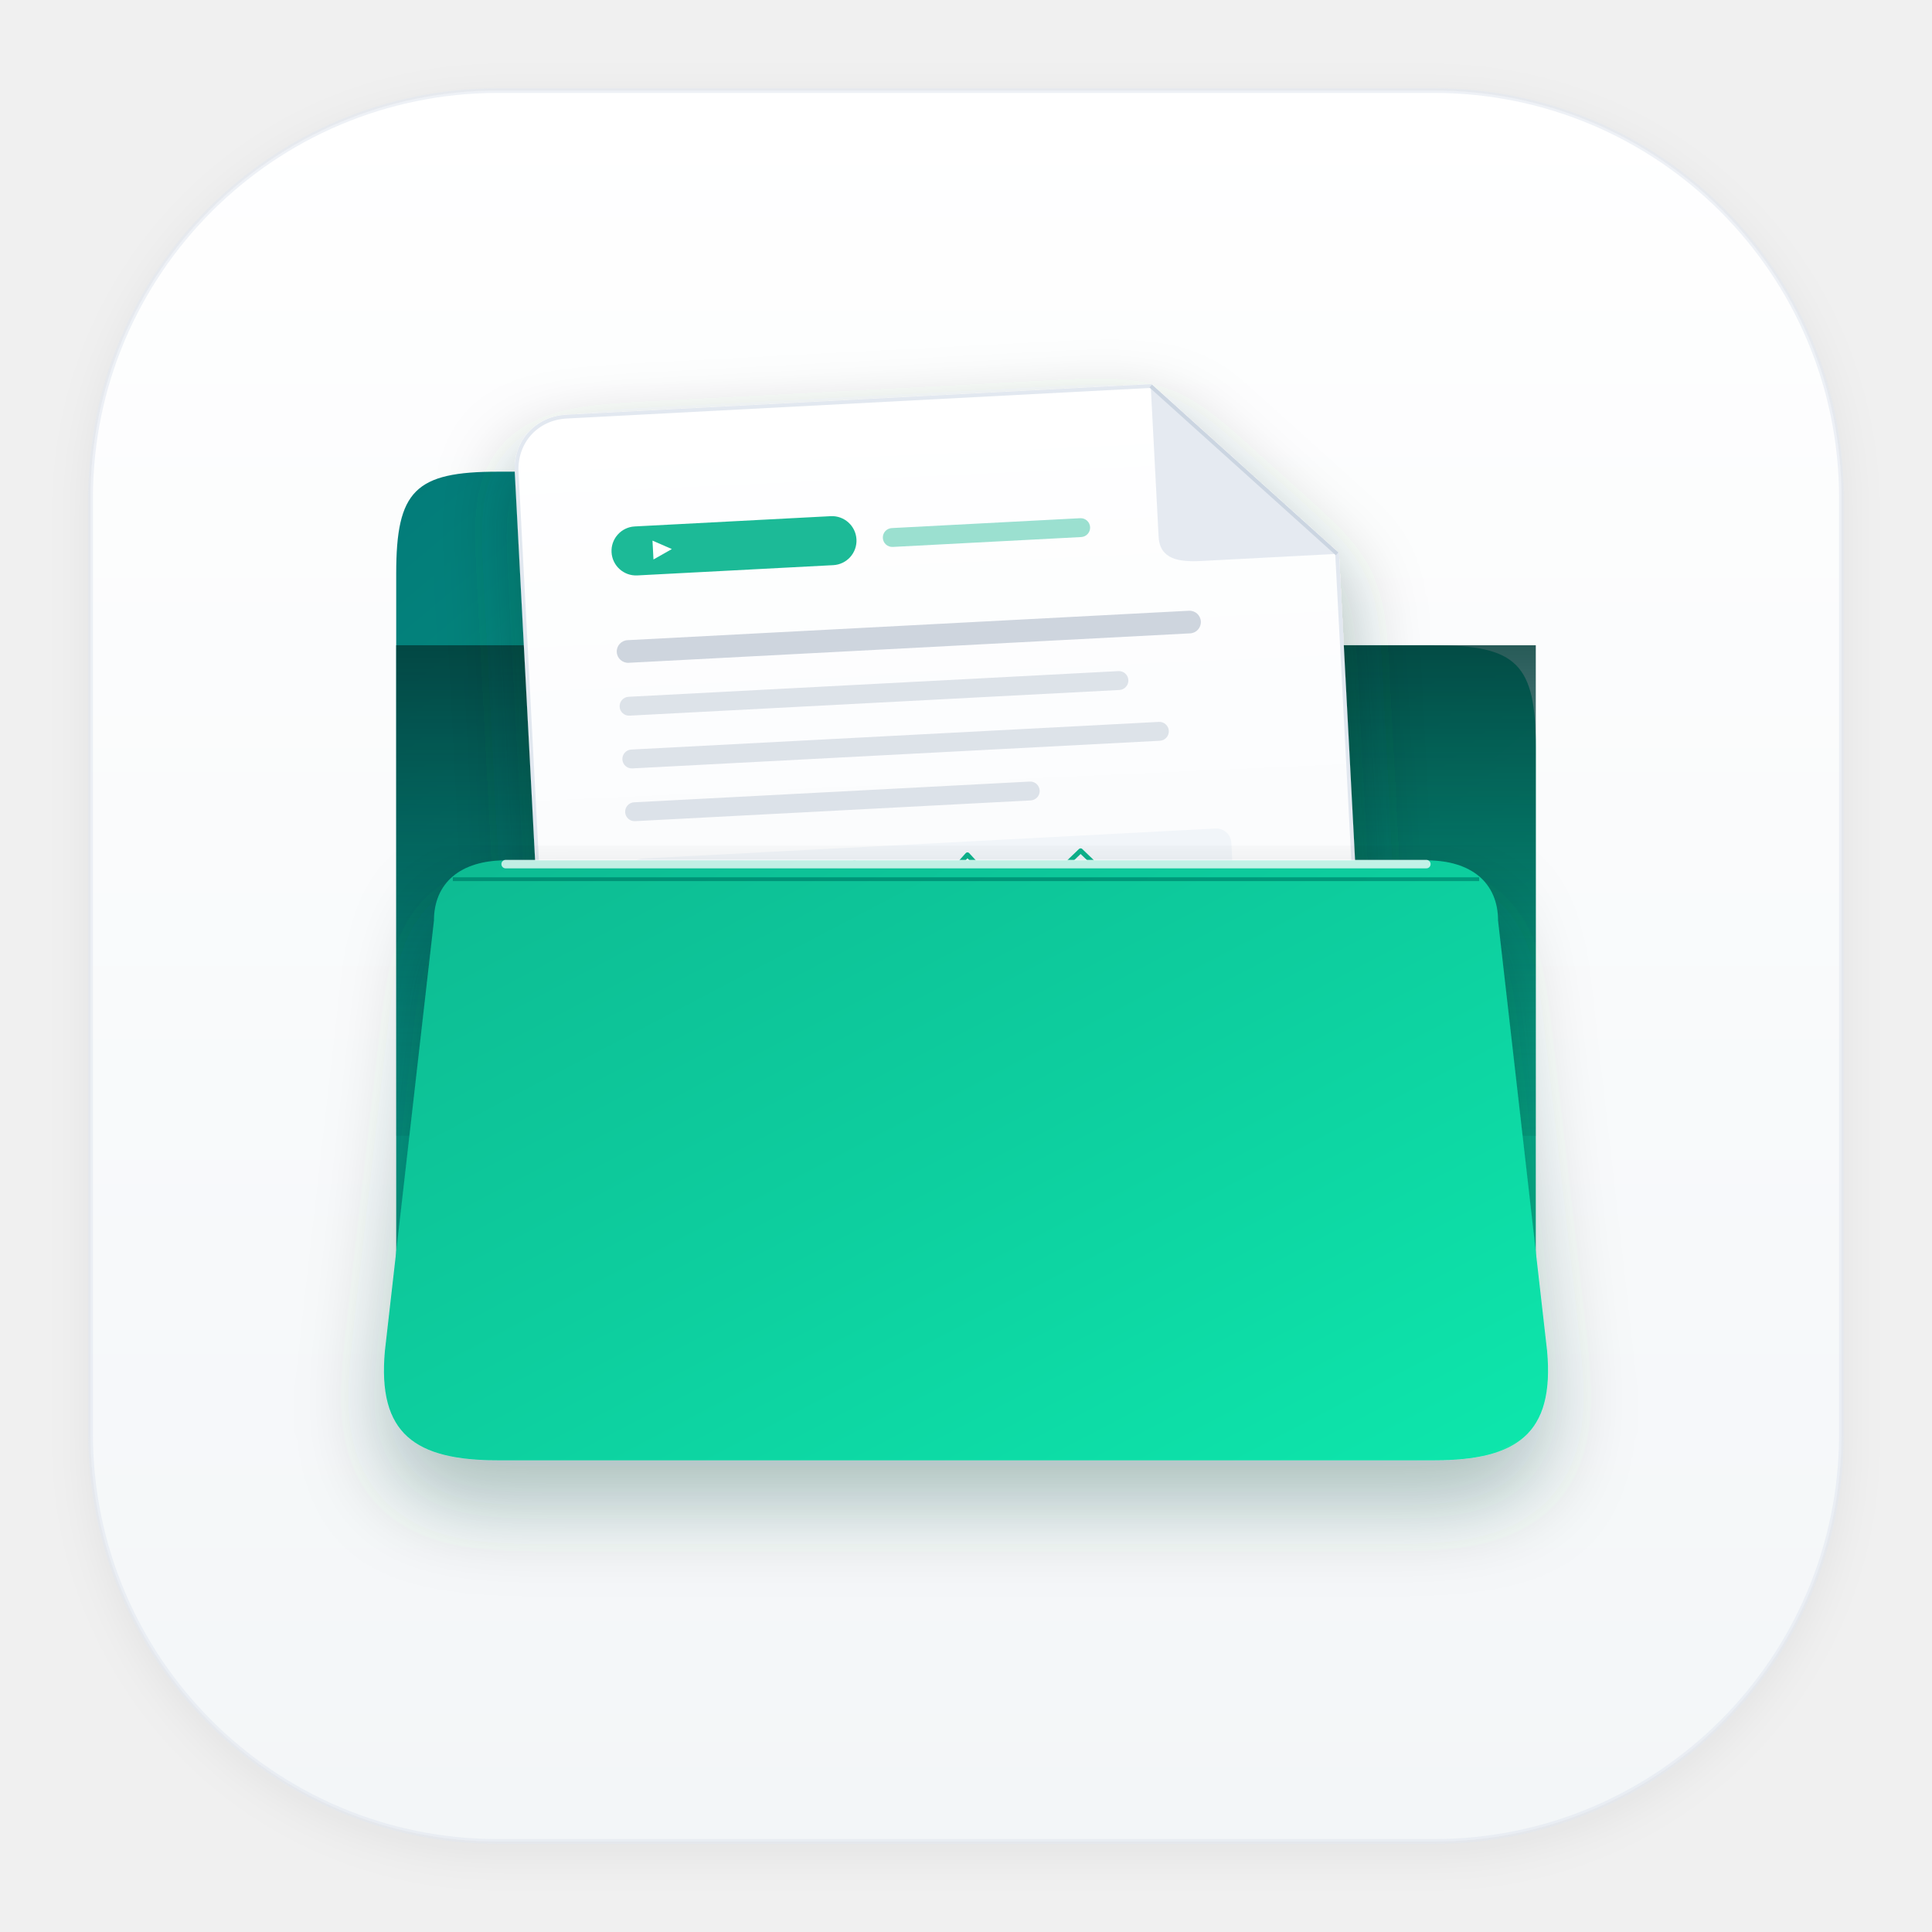
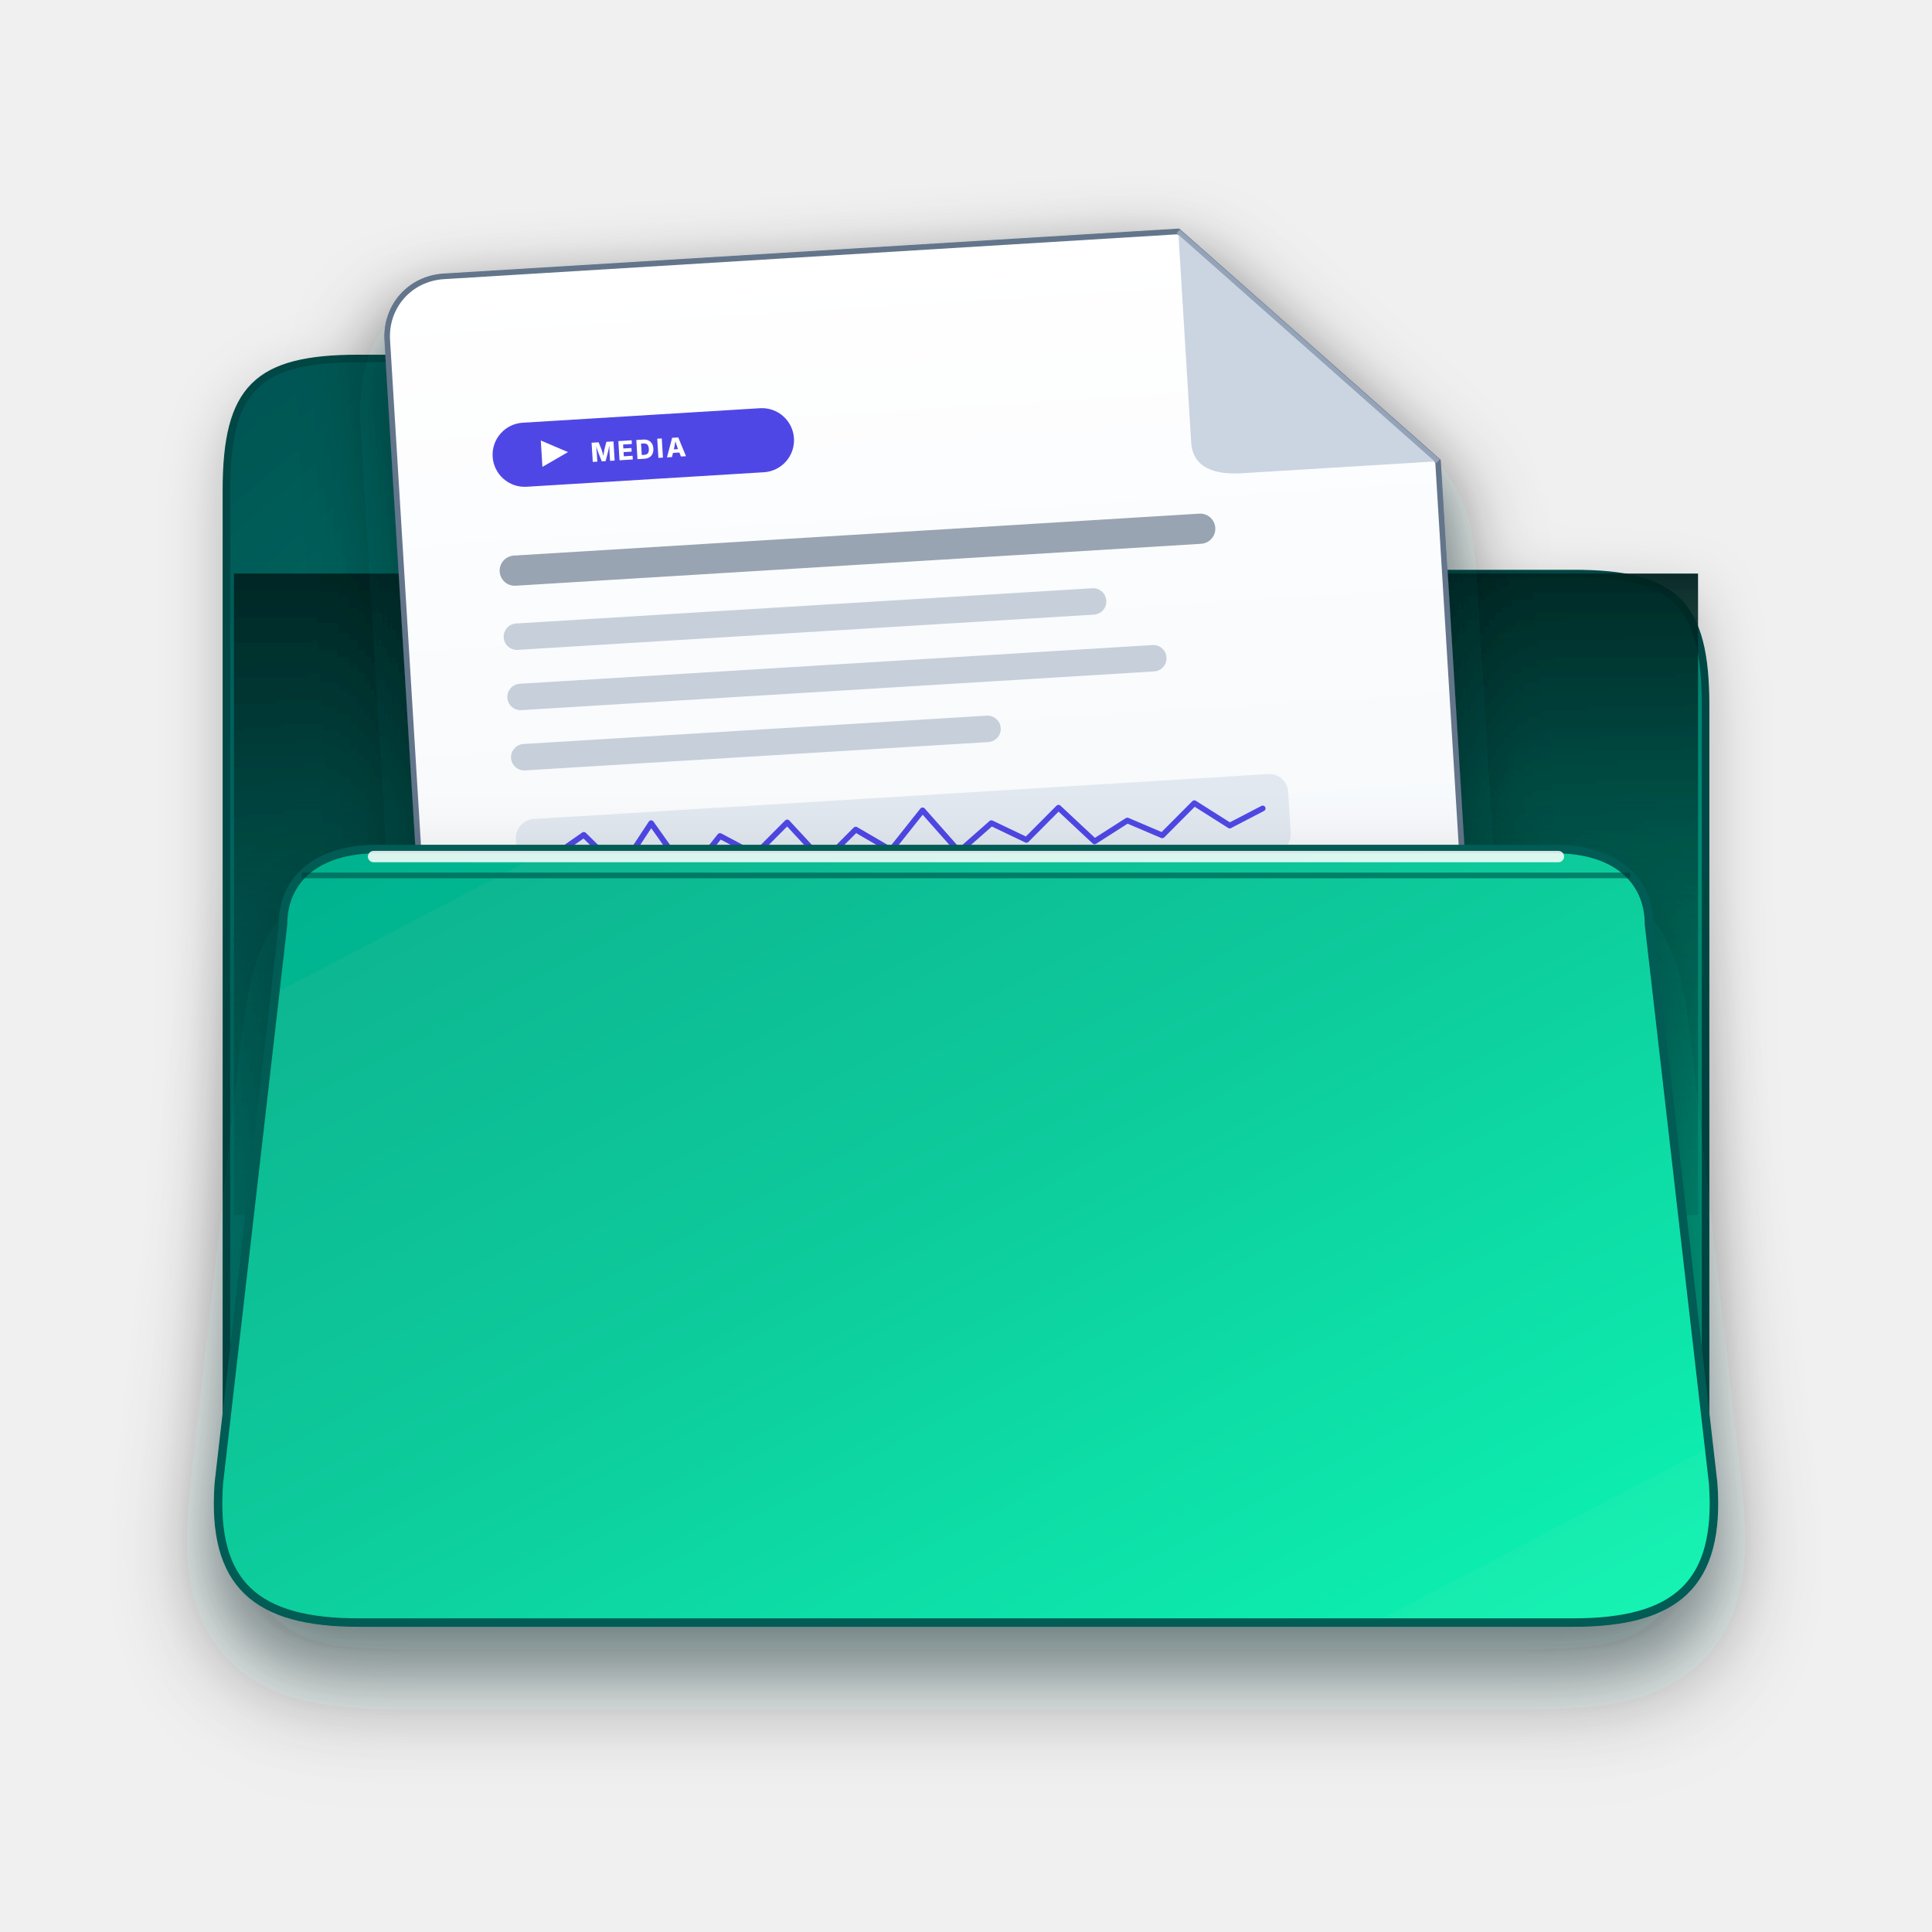
<svg xmlns="http://www.w3.org/2000/svg" viewBox="0 0 1024 1024" width="1024" height="1024">
  <defs>
-     <linearGradient id="bgGradOpen" x1="0%" y1="0%" x2="0%" y2="100%">
+     <linearGradient id="backPlateGradOpen" x1="0%" y1="0%" x2="100%" y2="100%">
+       <stop offset="0%" stop-color="#025452" />
+       <stop offset="45%" stop-color="#037B6E" />
+       <stop offset="100%" stop-color="#069E7B" />
+     </linearGradient>
+     <linearGradient id="innerCavityGrad" x1="0%" y1="0%" x2="0%" y2="100%">
+       <stop offset="0%" stop-color="#012422" stop-opacity="0.95" />
+       <stop offset="100%" stop-color="#024D46" stop-opacity="0.2" />
+     </linearGradient>
+     <linearGradient id="sheetGrad" x1="0%" y1="0%" x2="0%" y2="100%">
      <stop offset="0%" stop-color="#FFFFFF" />
-       <stop offset="100%" stop-color="#F3F6F8" />
-     </linearGradient>
-     <linearGradient id="backPlateGradOpen" x1="0%" y1="0%" x2="100%" y2="100%">
-       <stop offset="0%" stop-color="#037B79" />
-       <stop offset="50%" stop-color="#059B83" />
-       <stop offset="100%" stop-color="#07B089" />
-     </linearGradient>
-     <linearGradient id="docSheetGrad" x1="0%" y1="0%" x2="0%" y2="100%">
-       <stop offset="0%" stop-color="#FFFFFF" />
-       <stop offset="100%" stop-color="#F8FAFC" />
+       <stop offset="100%" stop-color="#F1F5F9" />
    </linearGradient>
    <linearGradient id="frontFlapOpenGrad" x1="0%" y1="0%" x2="100%" y2="100%">
-       <stop offset="0%" stop-color="#08BA92" />
-       <stop offset="50%" stop-color="#09CF9F" />
-       <stop offset="100%" stop-color="#12E7AC" />
+       <stop offset="0%" stop-color="#06B08E" />
+       <stop offset="45%" stop-color="#08CA9B" />
+       <stop offset="100%" stop-color="#14F5B4" />
    </linearGradient>
-     <linearGradient id="pocketCavityGrad" x1="0%" y1="0%" x2="0%" y2="100%">
-       <stop offset="0%" stop-color="#023D3A" stop-opacity="0.85" />
-       <stop offset="100%" stop-color="#03665F" stop-opacity="0.2" />
-     </linearGradient>
-     <filter id="squircleShadowOpen" x="-10%" y="-10%" width="120%" height="125%" filterUnits="userSpaceOnUse">
-       <feDropShadow dx="0" dy="24" stdDeviation="32" flood-color="#074D45" flood-opacity="0.12" />
-       <feDropShadow dx="0" dy="6" stdDeviation="12" flood-color="#000000" flood-opacity="0.06" />
+     <filter id="floatShadowOpen" x="-15%" y="-15%" width="130%" height="135%" filterUnits="userSpaceOnUse">
+       <feDropShadow dx="0" dy="36" stdDeviation="36" flood-color="#012422" flood-opacity="0.45" />
+       <feDropShadow dx="0" dy="12" stdDeviation="16" flood-color="#000000" flood-opacity="0.25" />
    </filter>
-     <filter id="sheetShadow" x="-20%" y="-20%" width="140%" height="150%">
-       <feDropShadow dx="0" dy="16" stdDeviation="20" flood-color="#023D3A" flood-opacity="0.35" />
+     <filter id="sheetDropShadow" x="-20%" y="-20%" width="140%" height="150%">
+       <feDropShadow dx="0" dy="20" stdDeviation="22" flood-color="#011F1D" flood-opacity="0.5" />
    </filter>
-     <filter id="frontFlapShadow" x="-10%" y="-10%" width="120%" height="135%">
-       <feDropShadow dx="0" dy="24" stdDeviation="22" flood-color="#023D3A" flood-opacity="0.3" />
+     <filter id="flapForwardShadow" x="-15%" y="-15%" width="130%" height="135%">
+       <feDropShadow dx="0" dy="28" stdDeviation="24" flood-color="#012825" flood-opacity="0.4" />
    </filter>
  </defs>
-   <rect x="48" y="48" width="928" height="928" rx="216" fill="url(#bgGradOpen)" filter="url(#squircleShadowOpen)" />
-   <rect x="48" y="48" width="928" height="928" rx="216" fill="none" stroke="#E2E8F0" stroke-width="2.5" opacity="0.6" />
-   <path d="     M 264 250     L 410 250     C 455 250 480 270 515 320     C 530 338 550 342 580 342     L 760 342     C 804 342 814 352 814 396     L 814 716     C 814 760 804 770 760 770     L 264 770     C 220 770 210 760 210 716     L 210 304     C 210 260 220 250 264 250     Z   " fill="url(#backPlateGradOpen)" />
-   <rect x="210" y="342" width="604" height="260" fill="url(#pocketCavityGrad)" />
-   <g transform="rotate(-3 512 400)" filter="url(#sheetShadow)">
-     <path d="       M 310 210       L 620 210       L 714 304       L 714 590       C 714 606 702 618 686 618       L 310 618       C 294 618 282 606 282 590       L 282 238       C 282 222 294 210 310 210       Z     " fill="url(#docSheetGrad)" stroke="#E2E8F0" stroke-width="2" />
-     <path d="       M 620 210       L 620 290       C 620 302 630 304 642 304       L 714 304       Z     " fill="#E2E8F0" opacity="0.9" />
-     <path d="       M 620 210       L 714 304     " stroke="#CBD5E1" stroke-width="2" />
-     <rect x="330" y="270" width="130" height="26" rx="13" fill="#07B38C" opacity="0.9" />
-     <polygon points="352,278 352,288 362,283" fill="#FFFFFF" />
-     <rect x="474" y="278" width="110" height="10" rx="5" fill="#07B38C" opacity="0.4" />
-     <rect x="330" y="330" width="310" height="12" rx="6" fill="#94A3B8" opacity="0.45" />
-     <rect x="330" y="360" width="270" height="10" rx="5" fill="#94A3B8" opacity="0.3" />
-     <rect x="330" y="388" width="290" height="10" rx="5" fill="#94A3B8" opacity="0.3" />
-     <rect x="330" y="416" width="220" height="10" rx="5" fill="#94A3B8" opacity="0.3" />
-     <rect x="330" y="446" width="320" height="34" rx="8" fill="#F1F5F9" />
-     <path d="       M 345 463 L 360 455 L 375 470 L 390 452 L 405 474 L 420 458 L 435 466 L 450 454 L 465 472       L 480 460 L 495 468 L 510 453 L 525 471 L 540 459 L 555 467 L 570 454 L 585 470 L 600 462     " fill="none" stroke="#07B38C" stroke-width="2.5" stroke-linecap="round" stroke-linejoin="round" />
-   </g>
-   <g filter="url(#frontFlapShadow)">
-     <path d="       M 230 488       C 230 468 244 456 268 456       L 756 456       C 780 456 794 468 794 488       L 820 716       C 824 760 804 774 760 774       L 264 774       C 220 774 200 760 204 716       Z     " fill="url(#frontFlapOpenGrad)" />
-     <path d="       M 268 458       L 756 458     " stroke="#FFFFFF" stroke-width="4.5" stroke-linecap="round" opacity="0.75" />
-     <path d="       M 240 466       L 784 466     " stroke="#024D46" stroke-width="2" opacity="0.4" />
+   <g filter="url(#floatShadowOpen)">
+     <path d="       M 190 190       L 390 190       C 445 190 475 215 515 275       C 535 298 560 304 600 304       L 834 304       C 888 304 904 320 904 374       L 904 786       C 904 840 888 856 834 856       L 190 856       C 136 856 120 840 120 786       L 120 260       C 120 206 136 190 190 190       Z     " fill="url(#backPlateGradOpen)" stroke="#024744" stroke-width="4" />
+     <rect x="124" y="304" width="776" height="340" fill="url(#innerCavityGrad)" />
+     <g transform="rotate(-3.5 512 380)" filter="url(#sheetDropShadow)">
+       <path d="         M 250 130         L 640 130         L 770 260         L 770 660         C 770 678 756 692 738 692         L 250 692         C 232 692 218 678 218 660         L 218 162         C 218 144 232 130 250 130         Z       " fill="url(#sheetGrad)" stroke="#64748B" stroke-width="3" />
+       <path d="         M 640 130         L 640 242         C 640 256 652 260 666 260         L 770 260         Z       " fill="#CBD5E1" />
+       <path d="M 640 130 L 770 260" stroke="#94A3B8" stroke-width="2.5" />
+       <rect x="270" y="210" width="160" height="34" rx="17" fill="#4F46E5" />
+       <polygon points="296,220 296,234 310,227" fill="#FFFFFF" />
+       <text x="322" y="233" fill="#FFFFFF" font-size="14" font-weight="800" font-family="-apple-system, sans-serif" letter-spacing="1">MEDIA</text>
+       <rect x="270" y="280" width="380" height="16" rx="8" fill="#64748B" opacity="0.65" />
+       <rect x="270" y="316" width="320" height="14" rx="7" fill="#94A3B8" opacity="0.5" />
+       <rect x="270" y="348" width="350" height="14" rx="7" fill="#94A3B8" opacity="0.5" />
+       <rect x="270" y="380" width="260" height="14" rx="7" fill="#94A3B8" opacity="0.5" />
+       <rect x="270" y="420" width="410" height="42" rx="10" fill="#E2E8F0" />
+       <path d="         M 288 441 L 306 430 L 324 450 L 342 426 L 360 455 L 378 435 L 396 446 L 414 430 L 432 452         L 450 436 L 468 448 L 486 428 L 504 451 L 522 437 L 540 447 L 558 431 L 576 450 L 594 440         L 612 449 L 630 433 L 648 446 L 666 438       " fill="none" stroke="#4F46E5" stroke-width="3" stroke-linecap="round" stroke-linejoin="round" />
+     </g>
+     <g filter="url(#flapForwardShadow)">
+       <path d="         M 150 490         C 150 466 168 450 200 450         L 824 450         C 856 450 874 466 874 490         L 908 786         C 912 840 888 860 834 860         L 190 860         C 136 860 112 840 116 786         Z       " fill="url(#frontFlapOpenGrad)" stroke="#035B54" stroke-width="4.5" />
+       <path d="         M 198 454         L 826 454       " stroke="#FFFFFF" stroke-width="6" stroke-linecap="round" opacity="0.85" />
+       <path d="         M 160 464         L 864 464       " stroke="#013A37" stroke-width="3" opacity="0.5" />
+     </g>
  </g>
</svg>
